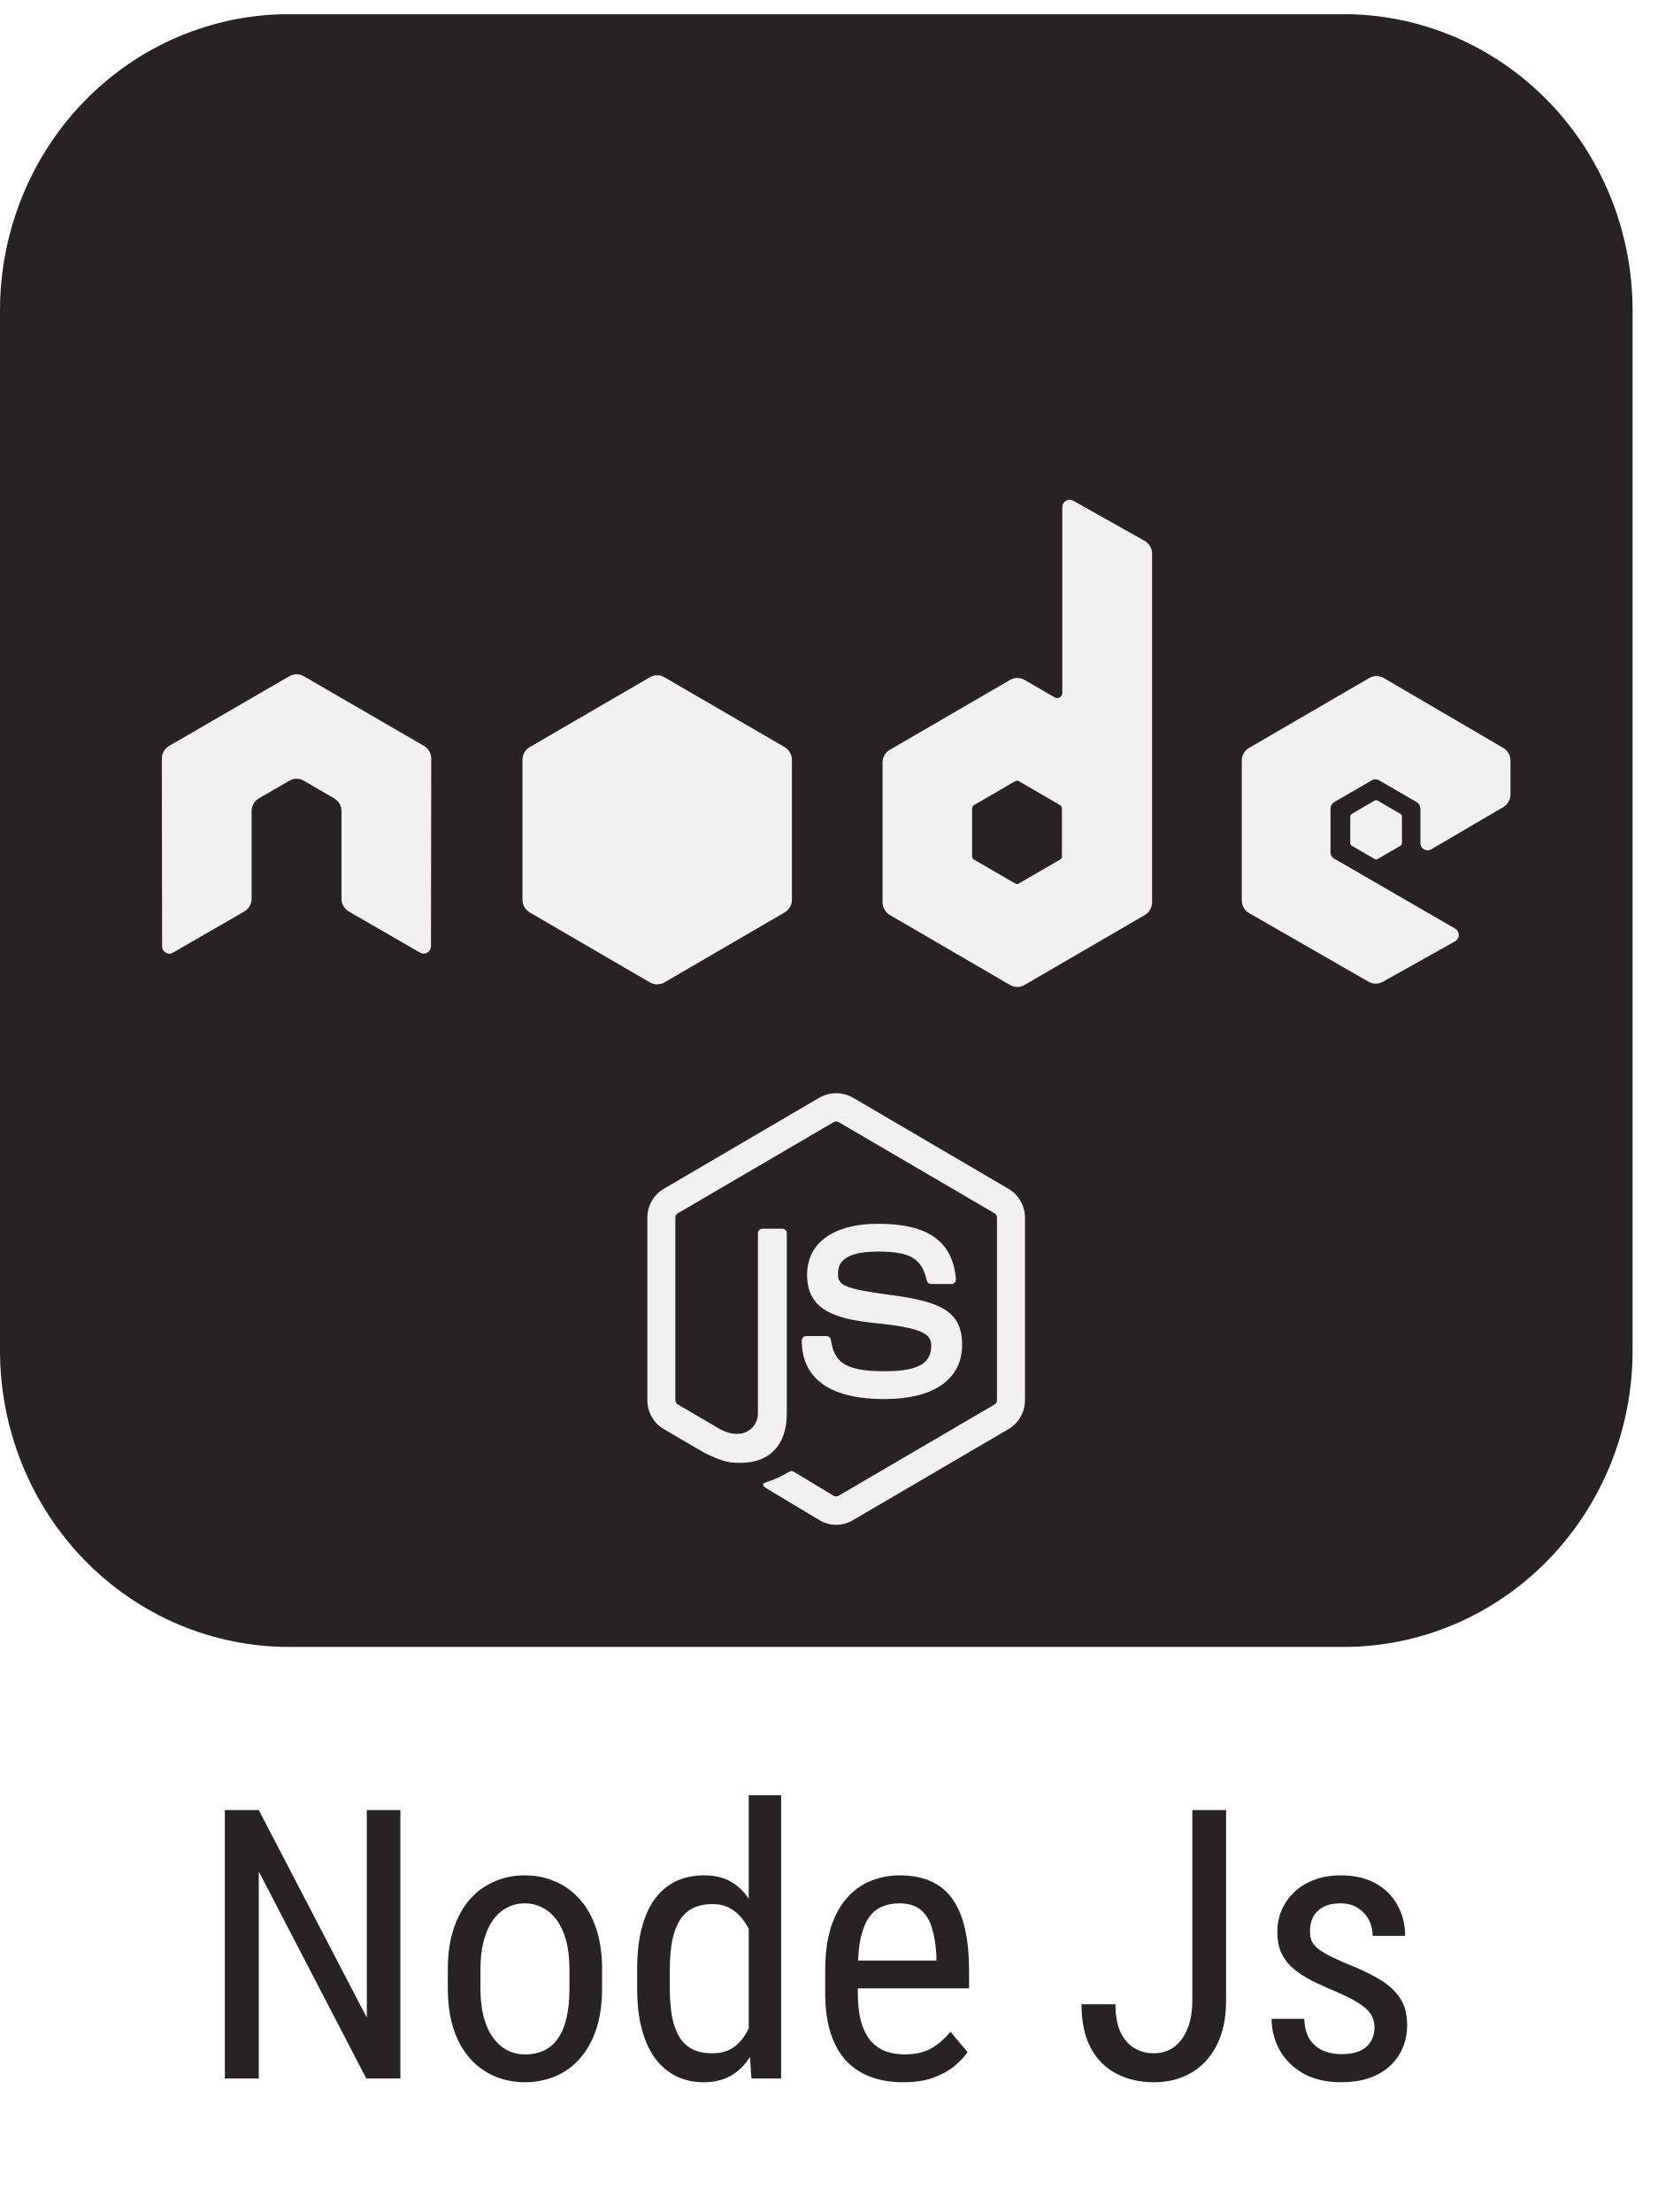
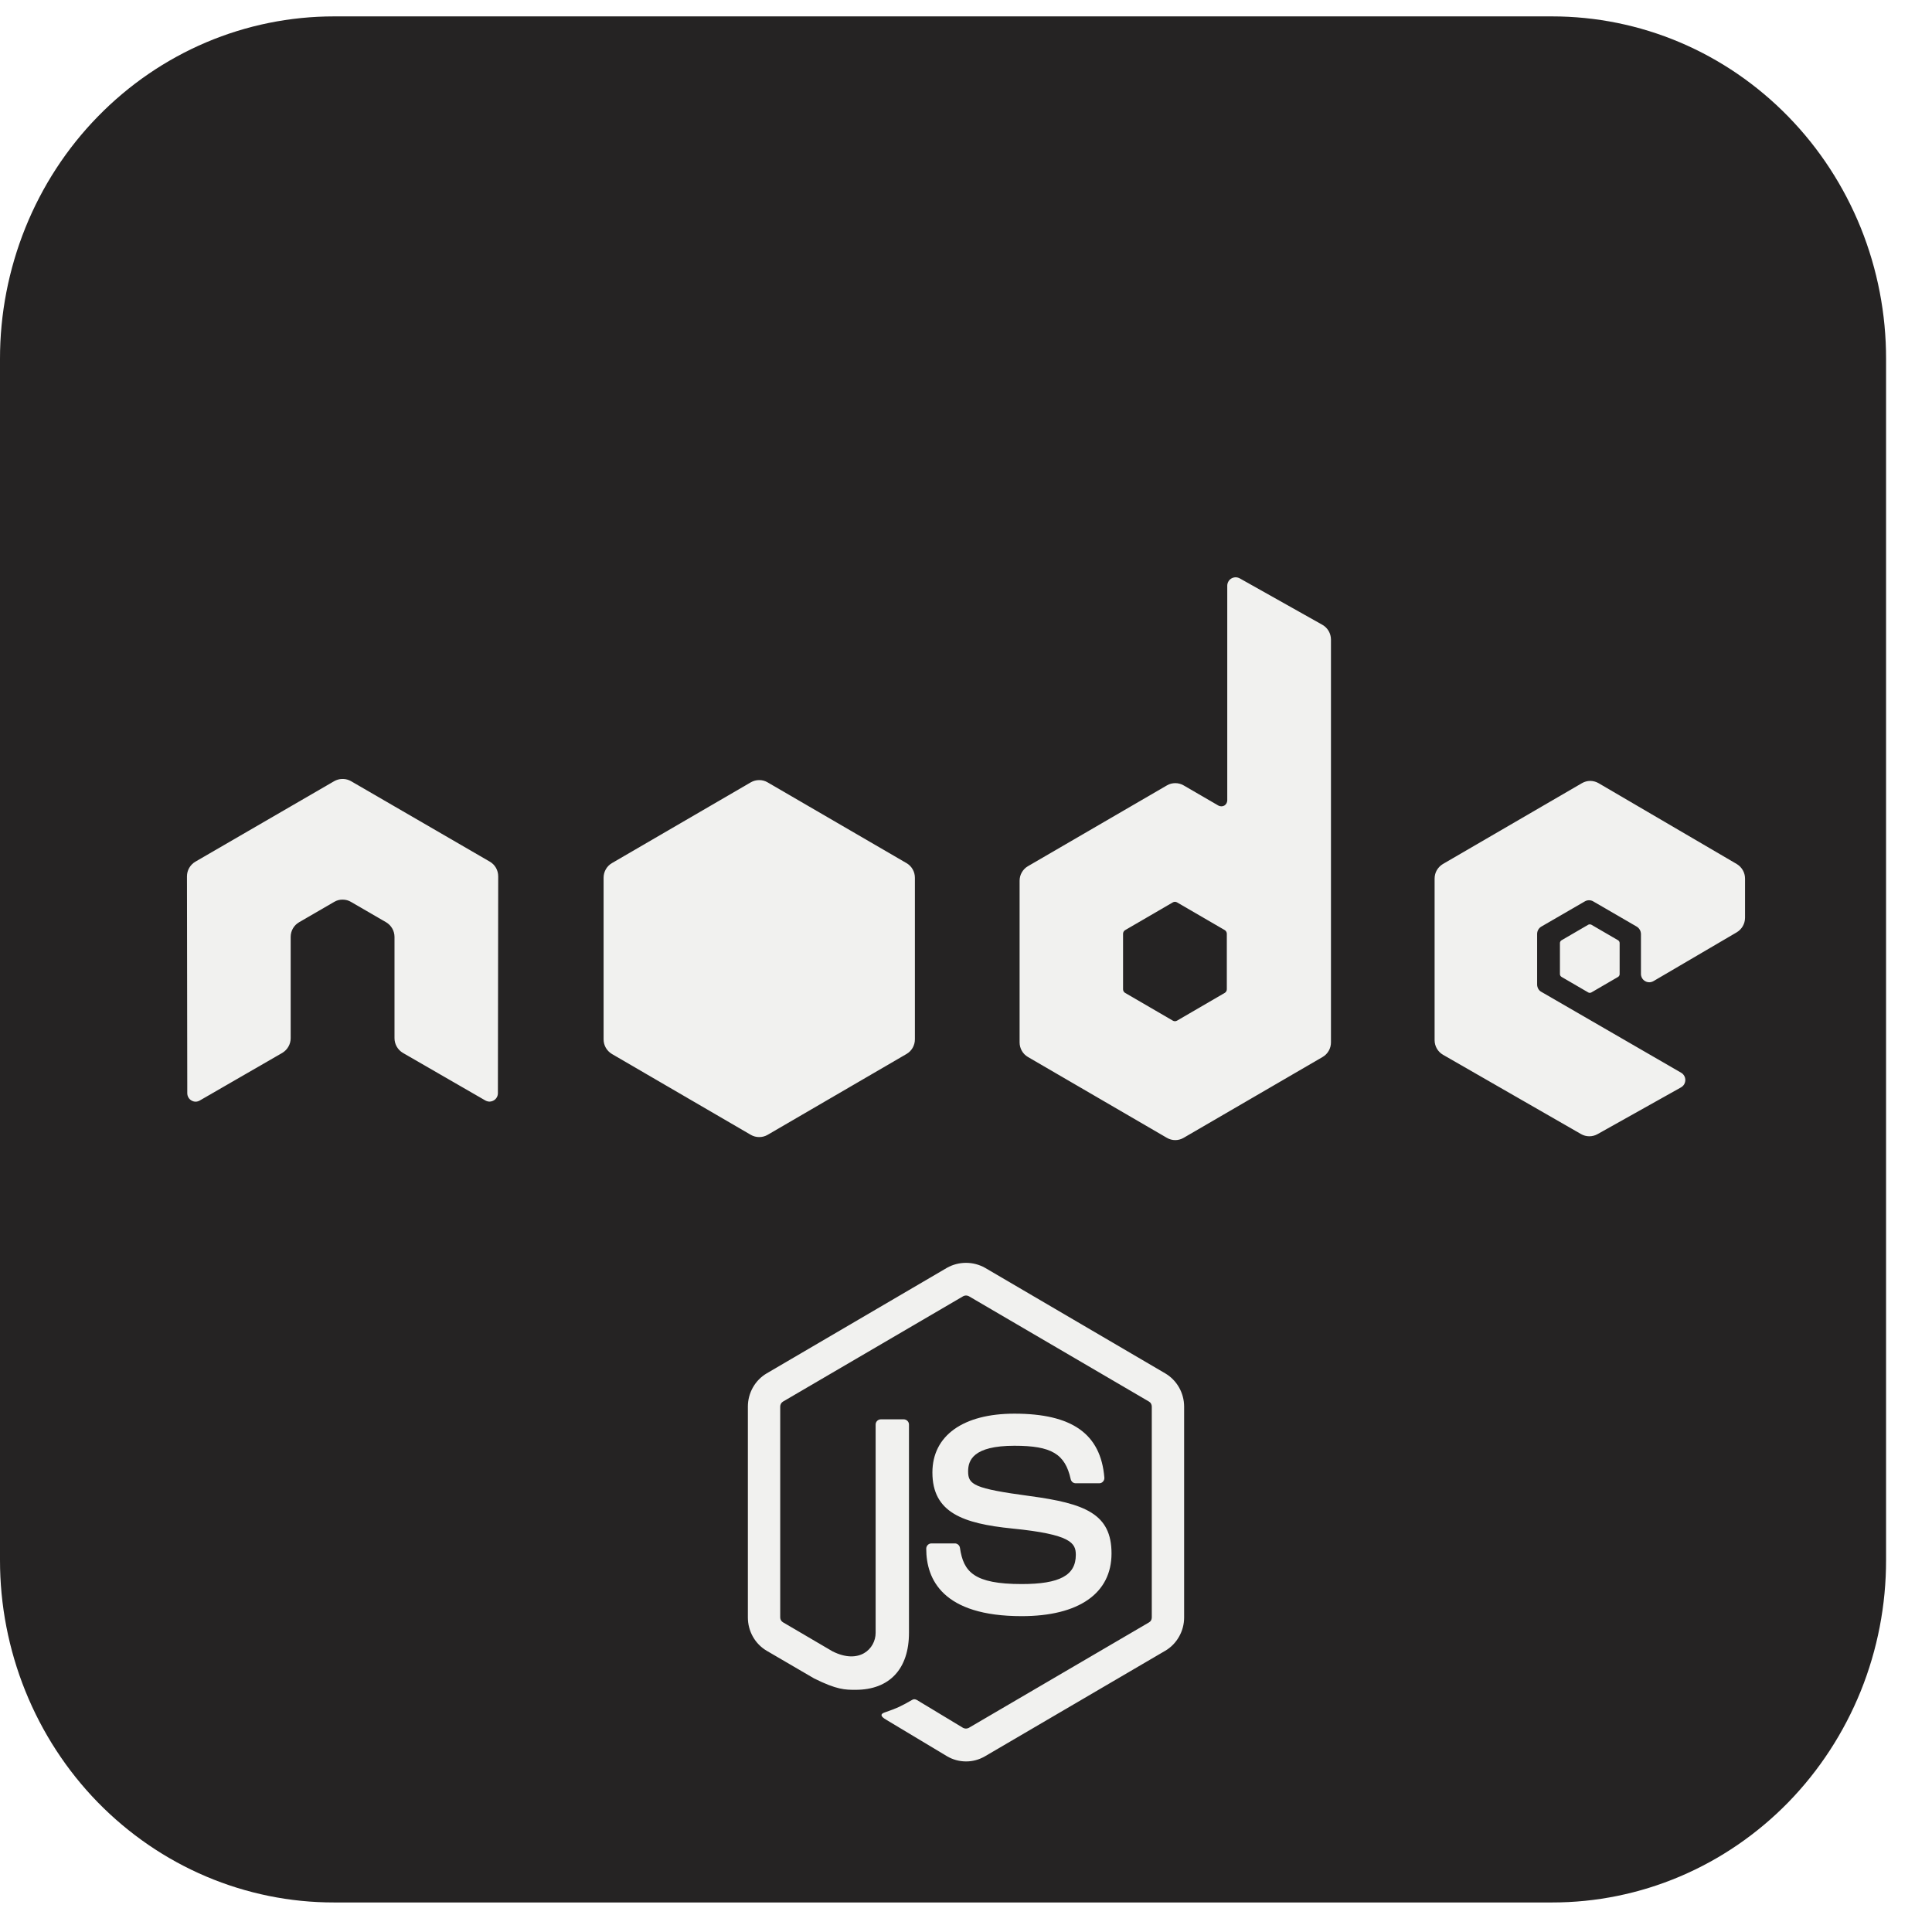
- <svg xmlns="http://www.w3.org/2000/svg" width="31" height="41" viewBox="0 0 31 41" fill="none">
-   <path d="M5.359 0.263H24.904C25.608 0.262 26.305 0.404 26.956 0.68C27.606 0.956 28.197 1.361 28.695 1.872C29.193 2.382 29.587 2.988 29.857 3.655C30.126 4.323 30.264 5.038 30.263 5.76V25.03C30.264 25.752 30.126 26.467 29.857 27.134C29.587 27.801 29.193 28.407 28.695 28.918C28.197 29.428 27.606 29.833 26.956 30.109C26.305 30.385 25.608 30.527 24.904 30.526H5.359C4.655 30.527 3.958 30.385 3.307 30.109C2.657 29.833 2.066 29.428 1.568 28.918C1.07 28.407 0.676 27.801 0.407 27.134C0.138 26.467 -0.001 25.752 2.37828e-06 25.03V5.76C-0.001 5.038 0.138 4.323 0.407 3.655C0.676 2.988 1.07 2.382 1.568 1.872C2.066 1.361 2.657 0.956 3.307 0.68C3.958 0.404 4.655 0.262 5.359 0.263Z" fill="#252323" />
-   <path d="M27.866 14.96C27.949 14.911 28 14.822 28 14.725V14.097C28 14.001 27.949 13.912 27.866 13.863L25.651 12.567C25.61 12.543 25.564 12.531 25.517 12.53C25.469 12.53 25.423 12.543 25.382 12.567L23.153 13.863C23.113 13.887 23.079 13.921 23.055 13.962C23.031 14.003 23.019 14.05 23.019 14.098V16.69C23.019 16.787 23.071 16.877 23.155 16.925L25.369 18.197C25.451 18.244 25.551 18.244 25.633 18.198L26.972 17.448C26.993 17.436 27.011 17.419 27.023 17.399C27.035 17.378 27.041 17.355 27.042 17.331C27.042 17.306 27.036 17.283 27.024 17.262C27.012 17.241 26.995 17.224 26.974 17.212L24.732 15.915C24.711 15.904 24.694 15.887 24.682 15.866C24.671 15.845 24.664 15.822 24.664 15.798V14.986C24.664 14.937 24.69 14.892 24.731 14.868L25.43 14.463C25.45 14.451 25.473 14.445 25.497 14.445C25.52 14.445 25.544 14.451 25.564 14.463L26.262 14.868C26.282 14.88 26.299 14.897 26.311 14.918C26.323 14.938 26.329 14.962 26.33 14.986V15.625C26.329 15.649 26.336 15.672 26.347 15.693C26.359 15.713 26.376 15.731 26.397 15.743C26.417 15.755 26.441 15.761 26.464 15.761C26.488 15.761 26.511 15.754 26.532 15.742L27.866 14.96ZM25.484 14.838C25.491 14.834 25.5 14.832 25.509 14.832C25.518 14.832 25.527 14.834 25.535 14.838L25.963 15.087C25.979 15.097 25.988 15.114 25.988 15.132V15.63C25.988 15.648 25.979 15.665 25.963 15.675L25.535 15.923C25.527 15.928 25.518 15.931 25.509 15.931C25.5 15.931 25.491 15.928 25.484 15.923L25.056 15.675C25.048 15.67 25.042 15.664 25.037 15.656C25.033 15.648 25.03 15.639 25.03 15.63V15.132C25.03 15.114 25.04 15.097 25.056 15.087L25.484 14.838ZM19.685 15.873C19.685 15.897 19.672 15.92 19.651 15.932L18.886 16.376C18.876 16.382 18.864 16.386 18.852 16.386C18.841 16.386 18.829 16.382 18.819 16.376L18.054 15.932C18.043 15.926 18.035 15.918 18.029 15.907C18.023 15.897 18.02 15.885 18.02 15.873V14.983C18.02 14.959 18.033 14.936 18.054 14.924L18.819 14.479C18.829 14.473 18.841 14.47 18.852 14.47C18.864 14.47 18.876 14.473 18.886 14.479L19.652 14.924C19.662 14.93 19.67 14.939 19.676 14.949C19.682 14.959 19.685 14.971 19.685 14.983L19.685 15.873ZM19.892 9.28C19.871 9.269 19.848 9.263 19.825 9.263C19.801 9.264 19.778 9.27 19.758 9.282C19.738 9.294 19.721 9.311 19.71 9.331C19.698 9.352 19.692 9.375 19.692 9.398V12.844C19.691 12.86 19.687 12.877 19.679 12.891C19.671 12.905 19.659 12.917 19.645 12.926C19.63 12.934 19.614 12.938 19.598 12.938C19.581 12.938 19.565 12.934 19.55 12.926L18.992 12.602C18.951 12.578 18.905 12.566 18.858 12.566C18.811 12.566 18.764 12.578 18.724 12.602L16.495 13.898C16.454 13.921 16.42 13.956 16.396 13.997C16.372 14.038 16.36 14.085 16.36 14.133V16.725C16.36 16.822 16.411 16.912 16.494 16.96L18.723 18.257C18.806 18.306 18.909 18.306 18.992 18.257L21.222 16.96C21.263 16.936 21.297 16.902 21.32 16.861C21.344 16.82 21.356 16.773 21.356 16.725V10.262C21.356 10.164 21.303 10.073 21.218 10.025L19.892 9.28ZM12.047 12.553C12.088 12.529 12.135 12.516 12.182 12.516C12.229 12.516 12.276 12.529 12.316 12.553L14.545 13.848C14.629 13.897 14.68 13.987 14.68 14.084V16.677C14.68 16.774 14.629 16.863 14.545 16.912L12.317 18.209C12.276 18.233 12.229 18.245 12.182 18.245C12.135 18.245 12.088 18.233 12.047 18.209L9.819 16.912C9.779 16.888 9.745 16.854 9.721 16.813C9.697 16.771 9.685 16.725 9.685 16.677V14.083C9.685 13.987 9.736 13.897 9.819 13.848L12.047 12.553ZM7.994 14.062C7.994 13.964 7.944 13.875 7.86 13.826L5.632 12.534C5.594 12.513 5.552 12.5 5.509 12.499H5.486C5.443 12.5 5.401 12.513 5.363 12.534L3.135 13.826C3.094 13.85 3.06 13.885 3.036 13.926C3.012 13.967 3 14.014 3 14.062L3.005 17.541C3.005 17.589 3.03 17.634 3.072 17.658C3.092 17.67 3.115 17.677 3.139 17.677C3.162 17.677 3.186 17.67 3.206 17.658L4.53 16.894C4.613 16.843 4.664 16.755 4.664 16.658V15.033C4.664 14.936 4.715 14.847 4.799 14.798L5.363 14.471C5.403 14.447 5.45 14.434 5.497 14.435C5.543 14.435 5.59 14.446 5.631 14.471L6.195 14.798C6.278 14.847 6.33 14.936 6.33 15.033V16.658C6.33 16.755 6.381 16.844 6.464 16.894L7.788 17.658C7.809 17.669 7.832 17.676 7.855 17.676C7.879 17.675 7.902 17.669 7.922 17.657C7.942 17.645 7.959 17.628 7.971 17.608C7.983 17.587 7.989 17.564 7.989 17.541L7.994 14.062Z" fill="#F1F1EF" />
-   <path d="M15.196 28.18C15.289 28.235 15.394 28.263 15.5 28.263C15.606 28.264 15.711 28.235 15.804 28.181L18.696 26.488C18.789 26.434 18.865 26.356 18.918 26.262C18.972 26.168 19 26.062 19 25.953V22.57C19 22.351 18.884 22.146 18.696 22.036L15.804 20.341C15.71 20.29 15.606 20.263 15.5 20.263C15.394 20.263 15.289 20.29 15.196 20.341L12.303 22.036C12.116 22.145 12 22.35 12 22.57V25.953C12 26.062 12.028 26.168 12.081 26.262C12.134 26.356 12.211 26.434 12.303 26.488L13.062 26.931C13.429 27.114 13.561 27.114 13.728 27.114C14.272 27.114 14.585 26.78 14.585 26.199V22.858C14.585 22.811 14.546 22.774 14.501 22.774H14.134C14.088 22.774 14.05 22.811 14.05 22.858V26.199C14.05 26.457 13.787 26.713 13.357 26.496L12.564 26.031C12.537 26.016 12.519 25.986 12.519 25.953V22.57C12.519 22.553 12.523 22.538 12.531 22.523C12.539 22.509 12.55 22.497 12.564 22.489L15.456 20.798C15.469 20.791 15.485 20.787 15.5 20.787C15.516 20.787 15.531 20.791 15.545 20.798L18.436 22.489C18.45 22.497 18.462 22.509 18.469 22.523C18.477 22.537 18.481 22.553 18.481 22.57V25.953C18.481 25.969 18.477 25.985 18.47 25.999C18.462 26.013 18.451 26.024 18.437 26.032L15.544 27.725C15.53 27.732 15.515 27.736 15.499 27.736C15.484 27.736 15.468 27.732 15.454 27.725L14.713 27.278C14.691 27.265 14.662 27.26 14.641 27.273C14.436 27.39 14.397 27.406 14.204 27.474C14.157 27.49 14.086 27.52 14.231 27.601L15.196 28.18Z" fill="#F1F1EF" />
-   <path d="M14.862 24.849C14.862 25.343 15.127 25.932 16.394 25.932C17.31 25.932 17.835 25.566 17.835 24.926C17.835 24.292 17.413 24.124 16.524 24.005C15.625 23.884 15.534 23.822 15.534 23.609C15.534 23.434 15.611 23.198 16.277 23.198C16.871 23.198 17.09 23.328 17.18 23.734C17.184 23.753 17.195 23.77 17.209 23.782C17.224 23.794 17.242 23.8 17.262 23.8H17.637C17.649 23.8 17.66 23.798 17.671 23.793C17.681 23.788 17.691 23.782 17.698 23.773C17.706 23.765 17.712 23.754 17.716 23.743C17.72 23.732 17.721 23.72 17.72 23.708C17.662 23.009 17.204 22.683 16.277 22.683C15.453 22.683 14.961 23.036 14.961 23.627C14.961 24.27 15.45 24.446 16.242 24.526C17.189 24.62 17.262 24.76 17.262 24.949C17.262 25.277 17.003 25.417 16.394 25.417C15.628 25.417 15.459 25.222 15.403 24.836C15.4 24.816 15.39 24.798 15.375 24.785C15.359 24.771 15.34 24.764 15.32 24.764H14.946C14.924 24.764 14.903 24.773 14.887 24.789C14.871 24.805 14.862 24.826 14.862 24.849Z" fill="#F1F1EF" />
-   <path d="M7.422 33.55V38.526H6.79L4.797 34.688V38.526H4.168V33.55H4.797L6.8 37.398V33.55H7.422ZM8.301 36.855V36.503C8.301 36.216 8.337 35.964 8.41 35.748C8.483 35.529 8.584 35.346 8.714 35.201C8.844 35.055 8.996 34.945 9.169 34.873C9.342 34.797 9.528 34.76 9.726 34.76C9.929 34.76 10.117 34.797 10.29 34.873C10.463 34.945 10.614 35.055 10.744 35.201C10.877 35.346 10.979 35.529 11.052 35.748C11.125 35.964 11.161 36.216 11.161 36.503V36.855C11.161 37.142 11.125 37.395 11.052 37.614C10.979 37.83 10.878 38.011 10.748 38.157C10.618 38.303 10.466 38.412 10.293 38.485C10.12 38.558 9.933 38.595 9.733 38.595C9.532 38.595 9.345 38.558 9.172 38.485C8.999 38.412 8.846 38.303 8.714 38.157C8.584 38.011 8.483 37.83 8.41 37.614C8.337 37.395 8.301 37.142 8.301 36.855ZM8.906 36.503V36.855C8.906 37.058 8.926 37.236 8.967 37.388C9.008 37.541 9.066 37.668 9.141 37.771C9.217 37.873 9.304 37.951 9.405 38.003C9.505 38.053 9.614 38.079 9.733 38.079C9.869 38.079 9.989 38.053 10.092 38.003C10.196 37.951 10.283 37.873 10.351 37.771C10.42 37.668 10.471 37.541 10.505 37.388C10.539 37.236 10.556 37.058 10.556 36.855V36.503C10.556 36.3 10.536 36.123 10.495 35.973C10.454 35.82 10.396 35.693 10.321 35.59C10.245 35.486 10.156 35.408 10.054 35.358C9.954 35.305 9.844 35.279 9.726 35.279C9.61 35.279 9.501 35.305 9.401 35.358C9.301 35.408 9.213 35.486 9.138 35.59C9.065 35.693 9.008 35.82 8.967 35.973C8.926 36.123 8.906 36.3 8.906 36.503ZM13.879 37.809V33.276H14.48V38.526H13.93L13.879 37.809ZM11.811 36.855V36.51C11.811 36.204 11.84 35.942 11.9 35.724C11.959 35.502 12.043 35.321 12.153 35.18C12.262 35.037 12.393 34.931 12.546 34.862C12.698 34.794 12.867 34.76 13.052 34.76C13.243 34.76 13.407 34.798 13.544 34.876C13.683 34.953 13.799 35.066 13.892 35.214C13.986 35.36 14.059 35.538 14.111 35.748C14.166 35.955 14.202 36.19 14.22 36.452V36.913C14.2 37.173 14.162 37.406 14.108 37.614C14.055 37.821 13.982 37.998 13.889 38.144C13.796 38.289 13.679 38.401 13.54 38.478C13.401 38.556 13.236 38.595 13.045 38.595C12.862 38.595 12.696 38.559 12.546 38.489C12.395 38.416 12.264 38.308 12.153 38.164C12.043 38.018 11.959 37.837 11.9 37.62C11.84 37.402 11.811 37.147 11.811 36.855ZM12.416 36.51V36.855C12.416 37.06 12.431 37.239 12.46 37.392C12.49 37.542 12.537 37.667 12.6 37.767C12.664 37.865 12.745 37.938 12.843 37.986C12.943 38.034 13.063 38.058 13.202 38.058C13.37 38.058 13.508 38.017 13.616 37.935C13.723 37.853 13.808 37.745 13.872 37.61C13.938 37.474 13.99 37.327 14.029 37.169V36.199C14.006 36.083 13.973 35.971 13.93 35.864C13.887 35.754 13.832 35.657 13.766 35.573C13.702 35.487 13.623 35.418 13.53 35.368C13.439 35.318 13.332 35.293 13.209 35.293C13.07 35.293 12.949 35.318 12.846 35.368C12.746 35.418 12.664 35.493 12.6 35.594C12.539 35.694 12.492 35.82 12.46 35.973C12.431 36.126 12.416 36.305 12.416 36.51ZM16.736 38.595C16.515 38.595 16.316 38.562 16.138 38.495C15.96 38.429 15.809 38.329 15.683 38.195C15.558 38.058 15.462 37.886 15.396 37.679C15.33 37.471 15.297 37.226 15.297 36.944V36.527C15.297 36.201 15.335 35.925 15.41 35.7C15.487 35.474 15.591 35.293 15.721 35.156C15.851 35.017 15.998 34.917 16.162 34.855C16.326 34.792 16.494 34.76 16.668 34.76C16.9 34.76 17.098 34.797 17.262 34.873C17.427 34.948 17.56 35.059 17.662 35.208C17.765 35.356 17.84 35.538 17.888 35.754C17.938 35.971 17.963 36.22 17.963 36.503V36.855H15.653V36.339H17.358V36.253C17.349 36.062 17.323 35.893 17.279 35.748C17.238 35.602 17.17 35.488 17.075 35.406C16.979 35.321 16.843 35.279 16.668 35.279C16.556 35.279 16.452 35.299 16.357 35.337C16.263 35.374 16.182 35.439 16.114 35.532C16.048 35.623 15.995 35.75 15.957 35.912C15.92 36.073 15.902 36.278 15.902 36.527V36.944C15.902 37.142 15.92 37.313 15.957 37.456C15.995 37.598 16.051 37.715 16.124 37.809C16.2 37.9 16.291 37.968 16.398 38.014C16.507 38.057 16.631 38.079 16.77 38.079C16.973 38.079 17.14 38.04 17.273 37.962C17.405 37.883 17.52 37.781 17.618 37.658L17.936 38.038C17.87 38.131 17.783 38.221 17.676 38.308C17.571 38.392 17.441 38.461 17.286 38.516C17.134 38.569 16.95 38.595 16.736 38.595ZM22.102 37.074V33.55H22.728V37.074C22.728 37.402 22.671 37.679 22.557 37.904C22.443 38.13 22.285 38.302 22.082 38.42C21.881 38.537 21.65 38.595 21.388 38.595C21.131 38.595 20.9 38.542 20.698 38.437C20.495 38.333 20.335 38.173 20.219 37.959C20.105 37.745 20.048 37.475 20.048 37.149H20.677C20.677 37.358 20.708 37.531 20.769 37.665C20.833 37.799 20.919 37.898 21.026 37.962C21.133 38.026 21.253 38.058 21.388 38.058C21.525 38.058 21.647 38.022 21.754 37.949C21.861 37.873 21.945 37.763 22.007 37.617C22.07 37.469 22.102 37.288 22.102 37.074ZM25.479 37.58C25.479 37.486 25.456 37.404 25.411 37.333C25.365 37.263 25.29 37.194 25.185 37.128C25.083 37.062 24.944 36.992 24.768 36.916C24.597 36.846 24.444 36.776 24.307 36.708C24.172 36.637 24.058 36.561 23.965 36.479C23.872 36.397 23.8 36.302 23.75 36.195C23.702 36.086 23.678 35.957 23.678 35.809C23.678 35.661 23.705 35.524 23.76 35.399C23.817 35.271 23.897 35.16 23.999 35.064C24.102 34.968 24.225 34.894 24.368 34.842C24.512 34.787 24.673 34.76 24.85 34.76C25.103 34.76 25.319 34.809 25.496 34.907C25.674 35.005 25.81 35.139 25.903 35.31C25.999 35.479 26.047 35.669 26.047 35.881H25.445C25.445 35.778 25.422 35.681 25.377 35.59C25.331 35.499 25.264 35.425 25.175 35.368C25.086 35.309 24.978 35.279 24.85 35.279C24.716 35.279 24.607 35.303 24.522 35.351C24.438 35.399 24.376 35.462 24.338 35.539C24.301 35.614 24.283 35.697 24.283 35.788C24.283 35.857 24.292 35.916 24.31 35.966C24.331 36.014 24.365 36.06 24.413 36.103C24.461 36.144 24.526 36.187 24.608 36.233C24.692 36.276 24.799 36.326 24.929 36.383C25.18 36.481 25.39 36.58 25.561 36.681C25.732 36.781 25.862 36.898 25.951 37.033C26.04 37.167 26.084 37.333 26.084 37.532C26.084 37.694 26.055 37.84 25.995 37.973C25.938 38.102 25.856 38.214 25.749 38.308C25.642 38.401 25.513 38.473 25.363 38.523C25.215 38.571 25.049 38.595 24.864 38.595C24.586 38.595 24.35 38.54 24.157 38.431C23.965 38.319 23.819 38.174 23.719 37.996C23.621 37.816 23.572 37.624 23.572 37.419H24.177C24.184 37.592 24.223 37.727 24.293 37.822C24.366 37.918 24.454 37.984 24.556 38.02C24.659 38.057 24.762 38.075 24.864 38.075C24.998 38.075 25.111 38.056 25.202 38.017C25.294 37.976 25.362 37.918 25.407 37.843C25.455 37.767 25.479 37.68 25.479 37.58Z" fill="#252323" />
+ <svg xmlns="http://www.w3.org/2000/svg" width="31" height="31" viewBox="0 0 31 31" fill="none">
+   <path d="M5.359 0.263H24.904C25.608 0.263 26.305 0.404 26.956 0.68C27.606 0.956 28.197 1.361 28.695 1.872C29.193 2.382 29.587 2.988 29.857 3.655C30.126 4.323 30.264 5.038 30.263 5.76V25.03C30.264 25.752 30.126 26.467 29.857 27.134C29.587 27.801 29.193 28.407 28.695 28.918C28.197 29.428 27.606 29.833 26.956 30.109C26.305 30.385 25.608 30.527 24.904 30.526H5.359C4.655 30.527 3.958 30.385 3.307 30.109C2.657 29.833 2.066 29.428 1.568 28.918C1.07 28.407 0.676 27.801 0.407 27.134C0.138 26.467 -0.001 25.752 2.37828e-06 25.03V5.76C-0.001 5.038 0.138 4.323 0.407 3.655C0.676 2.988 1.07 2.382 1.568 1.872C2.066 1.361 2.657 0.956 3.307 0.68C3.958 0.404 4.655 0.263 5.359 0.263Z" fill="#252323" />
+   <path d="M27.866 14.96C27.949 14.911 28 14.822 28 14.725V14.097C28 14.001 27.949 13.912 27.866 13.863L25.651 12.567C25.61 12.543 25.564 12.531 25.517 12.53C25.469 12.53 25.423 12.543 25.382 12.567L23.153 13.863C23.113 13.887 23.079 13.921 23.055 13.962C23.031 14.003 23.019 14.05 23.019 14.098V16.69C23.019 16.787 23.071 16.877 23.155 16.925L25.369 18.197C25.451 18.244 25.551 18.244 25.633 18.198L26.972 17.448C26.993 17.436 27.011 17.419 27.023 17.399C27.035 17.378 27.041 17.355 27.042 17.331C27.042 17.306 27.036 17.283 27.024 17.262C27.012 17.241 26.995 17.224 26.974 17.212L24.732 15.915C24.711 15.904 24.694 15.887 24.682 15.866C24.671 15.845 24.664 15.822 24.664 15.798V14.986C24.664 14.937 24.69 14.892 24.731 14.868L25.43 14.463C25.45 14.451 25.473 14.445 25.497 14.445C25.52 14.445 25.544 14.451 25.564 14.463L26.262 14.868C26.282 14.88 26.299 14.897 26.311 14.918C26.323 14.938 26.329 14.962 26.33 14.986V15.625C26.329 15.649 26.336 15.672 26.347 15.693C26.359 15.714 26.376 15.731 26.397 15.743C26.417 15.755 26.441 15.761 26.464 15.761C26.488 15.761 26.511 15.754 26.532 15.742L27.866 14.96ZM25.484 14.838C25.491 14.834 25.5 14.832 25.509 14.832C25.518 14.832 25.527 14.834 25.535 14.838L25.963 15.087C25.979 15.097 25.988 15.114 25.988 15.132V15.63C25.988 15.648 25.979 15.665 25.963 15.675L25.535 15.924C25.527 15.928 25.518 15.931 25.509 15.931C25.5 15.931 25.491 15.928 25.484 15.924L25.056 15.675C25.048 15.67 25.042 15.664 25.037 15.656C25.033 15.648 25.03 15.639 25.03 15.63V15.132C25.03 15.114 25.04 15.097 25.056 15.087L25.484 14.838ZM19.685 15.873C19.685 15.897 19.672 15.92 19.651 15.932L18.886 16.377C18.876 16.383 18.864 16.386 18.852 16.386C18.841 16.386 18.829 16.383 18.819 16.377L18.054 15.932C18.043 15.926 18.035 15.918 18.029 15.907C18.023 15.897 18.02 15.885 18.02 15.873V14.983C18.02 14.959 18.033 14.936 18.054 14.924L18.819 14.479C18.829 14.473 18.841 14.47 18.852 14.47C18.864 14.47 18.876 14.473 18.886 14.479L19.652 14.924C19.662 14.93 19.67 14.939 19.676 14.949C19.682 14.959 19.685 14.971 19.685 14.983L19.685 15.873ZM19.892 9.28C19.871 9.269 19.848 9.263 19.825 9.263C19.801 9.264 19.778 9.27 19.758 9.282C19.738 9.294 19.721 9.311 19.71 9.331C19.698 9.352 19.692 9.375 19.692 9.398V12.844C19.691 12.86 19.687 12.877 19.679 12.891C19.671 12.905 19.659 12.917 19.645 12.926C19.63 12.934 19.614 12.938 19.598 12.938C19.581 12.938 19.565 12.934 19.55 12.926L18.992 12.602C18.951 12.578 18.905 12.566 18.858 12.566C18.811 12.566 18.764 12.578 18.724 12.602L16.495 13.898C16.454 13.921 16.42 13.956 16.396 13.997C16.372 14.038 16.36 14.085 16.36 14.133V16.725C16.36 16.822 16.411 16.912 16.494 16.96L18.723 18.257C18.806 18.306 18.909 18.306 18.992 18.257L21.222 16.96C21.263 16.936 21.297 16.902 21.32 16.861C21.344 16.82 21.356 16.773 21.356 16.725V10.262C21.356 10.164 21.303 10.073 21.218 10.025L19.892 9.28ZM12.047 12.553C12.088 12.529 12.135 12.517 12.182 12.517C12.229 12.517 12.276 12.529 12.316 12.553L14.545 13.849C14.629 13.897 14.68 13.987 14.68 14.084V16.677C14.68 16.774 14.629 16.864 14.545 16.912L12.317 18.209C12.276 18.233 12.229 18.245 12.182 18.245C12.135 18.245 12.088 18.233 12.047 18.209L9.819 16.912C9.779 16.888 9.745 16.854 9.721 16.813C9.697 16.771 9.685 16.725 9.685 16.677V14.083C9.685 13.987 9.736 13.897 9.819 13.849L12.047 12.553ZM7.994 14.062C7.994 13.964 7.944 13.875 7.86 13.826L5.632 12.534C5.594 12.513 5.552 12.5 5.509 12.499H5.486C5.443 12.5 5.401 12.513 5.363 12.534L3.135 13.826C3.094 13.85 3.06 13.885 3.036 13.926C3.012 13.967 3 14.014 3 14.062L3.005 17.541C3.005 17.589 3.03 17.634 3.072 17.658C3.092 17.67 3.115 17.677 3.139 17.677C3.162 17.677 3.186 17.67 3.206 17.658L4.53 16.894C4.613 16.844 4.664 16.755 4.664 16.658V15.033C4.664 14.936 4.715 14.847 4.799 14.798L5.363 14.471C5.403 14.447 5.45 14.434 5.497 14.435C5.543 14.435 5.59 14.446 5.631 14.471L6.195 14.798C6.278 14.847 6.33 14.936 6.33 15.033V16.658C6.33 16.755 6.381 16.844 6.464 16.894L7.788 17.658C7.809 17.669 7.832 17.676 7.855 17.676C7.879 17.675 7.902 17.669 7.922 17.657C7.942 17.646 7.959 17.629 7.971 17.608C7.983 17.588 7.989 17.564 7.989 17.541L7.994 14.062Z" fill="#F1F1EF" />
+   <path d="M15.196 28.18C15.289 28.235 15.394 28.263 15.5 28.263C15.606 28.264 15.711 28.235 15.804 28.181L18.696 26.488C18.789 26.434 18.865 26.356 18.918 26.262C18.972 26.168 19 26.062 19 25.953V22.57C19 22.351 18.884 22.146 18.696 22.036L15.804 20.342C15.71 20.29 15.606 20.263 15.5 20.263C15.394 20.263 15.289 20.29 15.196 20.342L12.303 22.036C12.116 22.145 12 22.35 12 22.57V25.953C12 26.062 12.028 26.168 12.081 26.262C12.134 26.356 12.211 26.434 12.303 26.488L13.062 26.931C13.429 27.114 13.561 27.114 13.728 27.114C14.272 27.114 14.585 26.78 14.585 26.199V22.858C14.585 22.811 14.546 22.774 14.501 22.774H14.134C14.088 22.774 14.05 22.811 14.05 22.858V26.199C14.05 26.457 13.787 26.713 13.357 26.496L12.564 26.031C12.537 26.016 12.519 25.986 12.519 25.953V22.57C12.519 22.553 12.523 22.538 12.531 22.523C12.539 22.509 12.55 22.497 12.564 22.489L15.456 20.798C15.469 20.791 15.485 20.787 15.5 20.787C15.516 20.787 15.531 20.791 15.545 20.798L18.436 22.489C18.45 22.497 18.462 22.509 18.469 22.523C18.477 22.537 18.481 22.553 18.481 22.57V25.953C18.481 25.969 18.477 25.985 18.47 25.999C18.462 26.013 18.451 26.024 18.437 26.032L15.544 27.725C15.53 27.732 15.515 27.736 15.499 27.736C15.484 27.736 15.468 27.732 15.454 27.725L14.713 27.278C14.691 27.265 14.662 27.26 14.641 27.273C14.436 27.39 14.397 27.406 14.204 27.474C14.157 27.49 14.086 27.52 14.231 27.601L15.196 28.18Z" fill="#F1F1EF" />
+   <path d="M14.862 24.849C14.862 25.343 15.127 25.932 16.394 25.932C17.31 25.932 17.835 25.566 17.835 24.926C17.835 24.292 17.413 24.124 16.524 24.005C15.625 23.884 15.534 23.822 15.534 23.609C15.534 23.434 15.611 23.198 16.277 23.198C16.871 23.198 17.09 23.328 17.18 23.734C17.184 23.753 17.195 23.77 17.209 23.782C17.224 23.794 17.242 23.8 17.262 23.8H17.637C17.649 23.8 17.66 23.798 17.671 23.793C17.681 23.788 17.691 23.782 17.698 23.773C17.706 23.765 17.712 23.754 17.716 23.743C17.72 23.732 17.721 23.72 17.72 23.708C17.662 23.009 17.204 22.683 16.277 22.683C15.453 22.683 14.961 23.036 14.961 23.627C14.961 24.27 15.45 24.446 16.242 24.526C17.189 24.62 17.262 24.76 17.262 24.949C17.262 25.277 17.003 25.417 16.394 25.417C15.628 25.417 15.459 25.222 15.403 24.836C15.4 24.816 15.39 24.798 15.375 24.785C15.359 24.772 15.34 24.764 15.32 24.765H14.946C14.924 24.765 14.903 24.773 14.887 24.789C14.871 24.805 14.862 24.827 14.862 24.849Z" fill="#F1F1EF" />
</svg>
